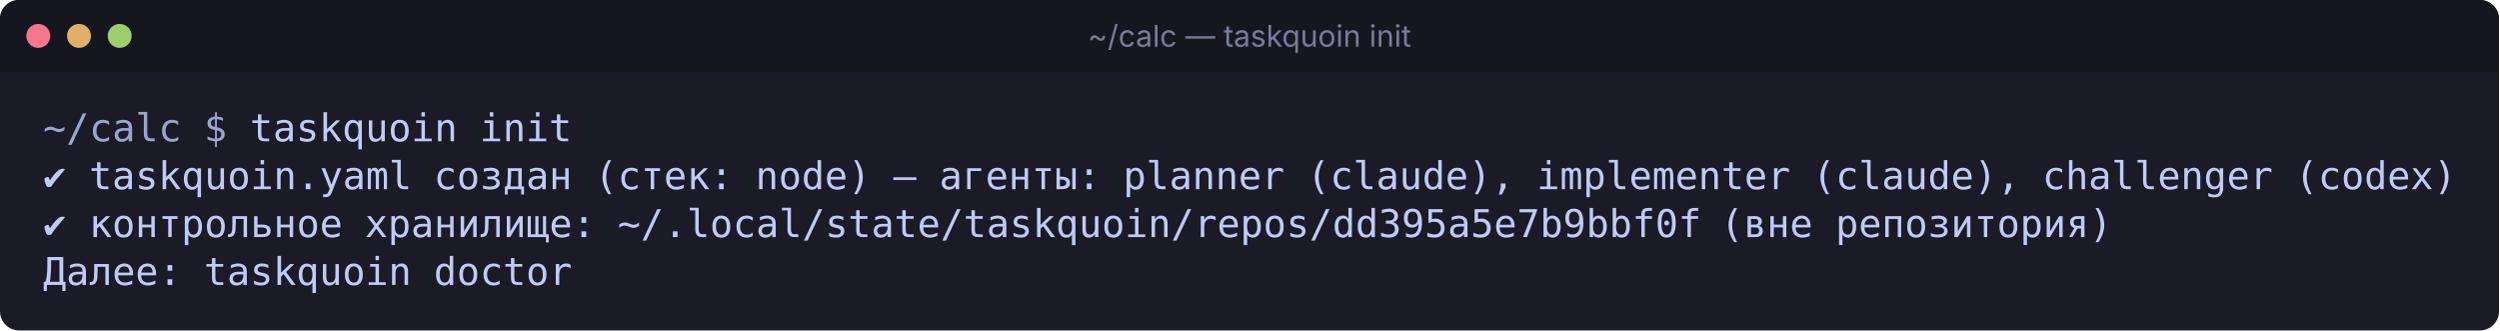
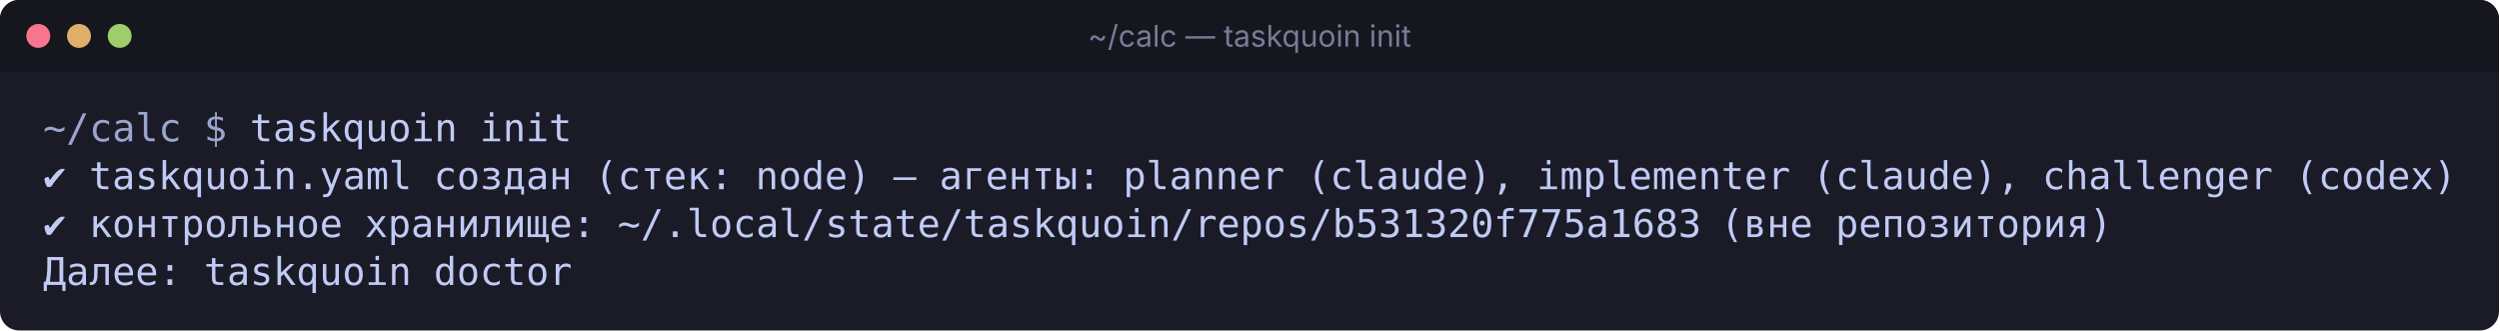
<svg xmlns="http://www.w3.org/2000/svg" width="1044" height="138" viewBox="0 0 1044 138" role="img" aria-label="~/calc — taskquoin init">
  <rect width="1044" height="138" rx="8" fill="#1a1b26" />
  <path d="M0 8a8 8 0 0 1 8-8h1028a8 8 0 0 1 8 8v22h-1044z" fill="#16161e" />
  <circle cx="16" cy="15" r="5" fill="#f7768e" />
  <circle cx="33" cy="15" r="5" fill="#e0af68" />
  <circle cx="50" cy="15" r="5" fill="#9ece6a" />
  <text x="522" y="19.5" text-anchor="middle" font-family="system-ui,-apple-system,'Segoe UI',sans-serif" font-size="12.5" fill="#787c99">~/calc — taskquoin init</text>
  <g font-family="'Cascadia Mono','JetBrains Mono','DejaVu Sans Mono',Menlo,Consolas,'Noto Sans Mono CJK SC','Noto Sans Mono','Segoe UI Symbol','Noto Sans Symbols 2','Apple Symbols',monospace" font-size="16" xml:space="preserve">
    <text x="18 27.6 37.2 46.8 56.4 66" y="59" fill="#9aa5ce">~/calc</text>
    <text x="85.2" y="59" fill="#9aa5ce">$</text>
    <text x="104.4 114 123.6 133.2 142.8 152.4 162 171.6 181.2" y="59" fill="#c0caf5">taskquoin</text>
    <text x="200.4 210 219.6 229.2" y="59" fill="#c0caf5">init</text>
    <text x="18" y="79" fill="#c0caf5">✔</text>
    <text x="37.2 46.8 56.4 66 75.6 85.2 94.8 104.4 114 123.6 133.2 142.8 152.4 162" y="79" fill="#c0caf5">taskquoin.yaml</text>
    <text x="181.2 190.8 200.4 210 219.6 229.2" y="79" fill="#c0caf5">создан</text>
    <text x="248.4 258 267.6 277.2 286.8 296.4" y="79" fill="#c0caf5">(стек:</text>
    <text x="315.6 325.2 334.8 344.4 354" y="79" fill="#c0caf5">node)</text>
    <text x="373.2" y="79" fill="#c0caf5">—</text>
    <text x="392.4 402 411.6 421.2 430.8 440.4 450" y="79" fill="#c0caf5">агенты:</text>
    <text x="469.2 478.8 488.4 498 507.6 517.2 526.8" y="79" fill="#c0caf5">planner</text>
    <text x="546 555.6 565.2 574.8 584.4 594 603.6 613.2 622.8" y="79" fill="#c0caf5">(claude),</text>
    <text x="642 651.6 661.2 670.8 680.4 690 699.6 709.2 718.8 728.4 738" y="79" fill="#c0caf5">implementer</text>
    <text x="757.2 766.8 776.4 786 795.6 805.2 814.8 824.4 834" y="79" fill="#c0caf5">(claude),</text>
    <text x="853.2 862.8 872.4 882 891.6 901.2 910.8 920.4 930 939.6" y="79" fill="#c0caf5">challenger</text>
    <text x="958.8 968.4 978 987.6 997.2 1006.8 1016.4" y="79" fill="#c0caf5">(codex)</text>
    <text x="18" y="99" fill="#c0caf5">✔</text>
    <text x="37.2 46.8 56.4 66 75.6 85.2 94.8 104.4 114 123.6 133.2" y="99" fill="#c0caf5">контрольное</text>
    <text x="152.4 162 171.6 181.2 190.8 200.4 210 219.6 229.2 238.8" y="99" fill="#c0caf5">хранилище:</text>
-     <text x="258 267.6 277.2 286.8 296.4 306 315.6 325.2 334.8 344.4 354 363.6 373.2 382.8 392.4 402 411.6 421.2 430.8 440.4 450 459.6 469.2 478.8 488.4 498 507.6 517.2 526.8 536.4 546 555.6 565.2 574.8 584.4 594 603.6 613.2 622.8 632.4 642 651.6 661.2 670.8 680.4 690 699.6" y="99" fill="#c0caf5">~/.local/state/taskquoin/repos/dd395a5e7b9bbf0f</text>
+     <text x="258 267.6 277.2 286.8 296.4 306 315.6 325.2 334.8 344.4 354 363.6 373.2 382.8 392.4 402 411.6 421.2 430.8 440.4 450 459.6 469.2 478.8 488.4 498 507.6 517.2 526.8 536.4 546 555.6 565.2 574.8 584.4 594 603.6 613.2 622.8 632.4 642 651.6 661.2 670.8 680.4 690 699.6" y="99" fill="#c0caf5">~/.local/state/taskquoin/repos/b531320f775a1683</text>
    <text x="718.8 728.4 738 747.6" y="99" fill="#c0caf5">(вне</text>
    <text x="766.8 776.4 786 795.6 805.2 814.8 824.4 834 843.6 853.2 862.8 872.4" y="99" fill="#c0caf5">репозитория)</text>
    <text x="18 27.6 37.2 46.8 56.4 66" y="119" fill="#c0caf5">Далее:</text>
    <text x="85.2 94.8 104.4 114 123.6 133.2 142.8 152.4 162" y="119" fill="#c0caf5">taskquoin</text>
    <text x="181.2 190.8 200.4 210 219.6 229.2" y="119" fill="#c0caf5">doctor</text>
  </g>
</svg>
